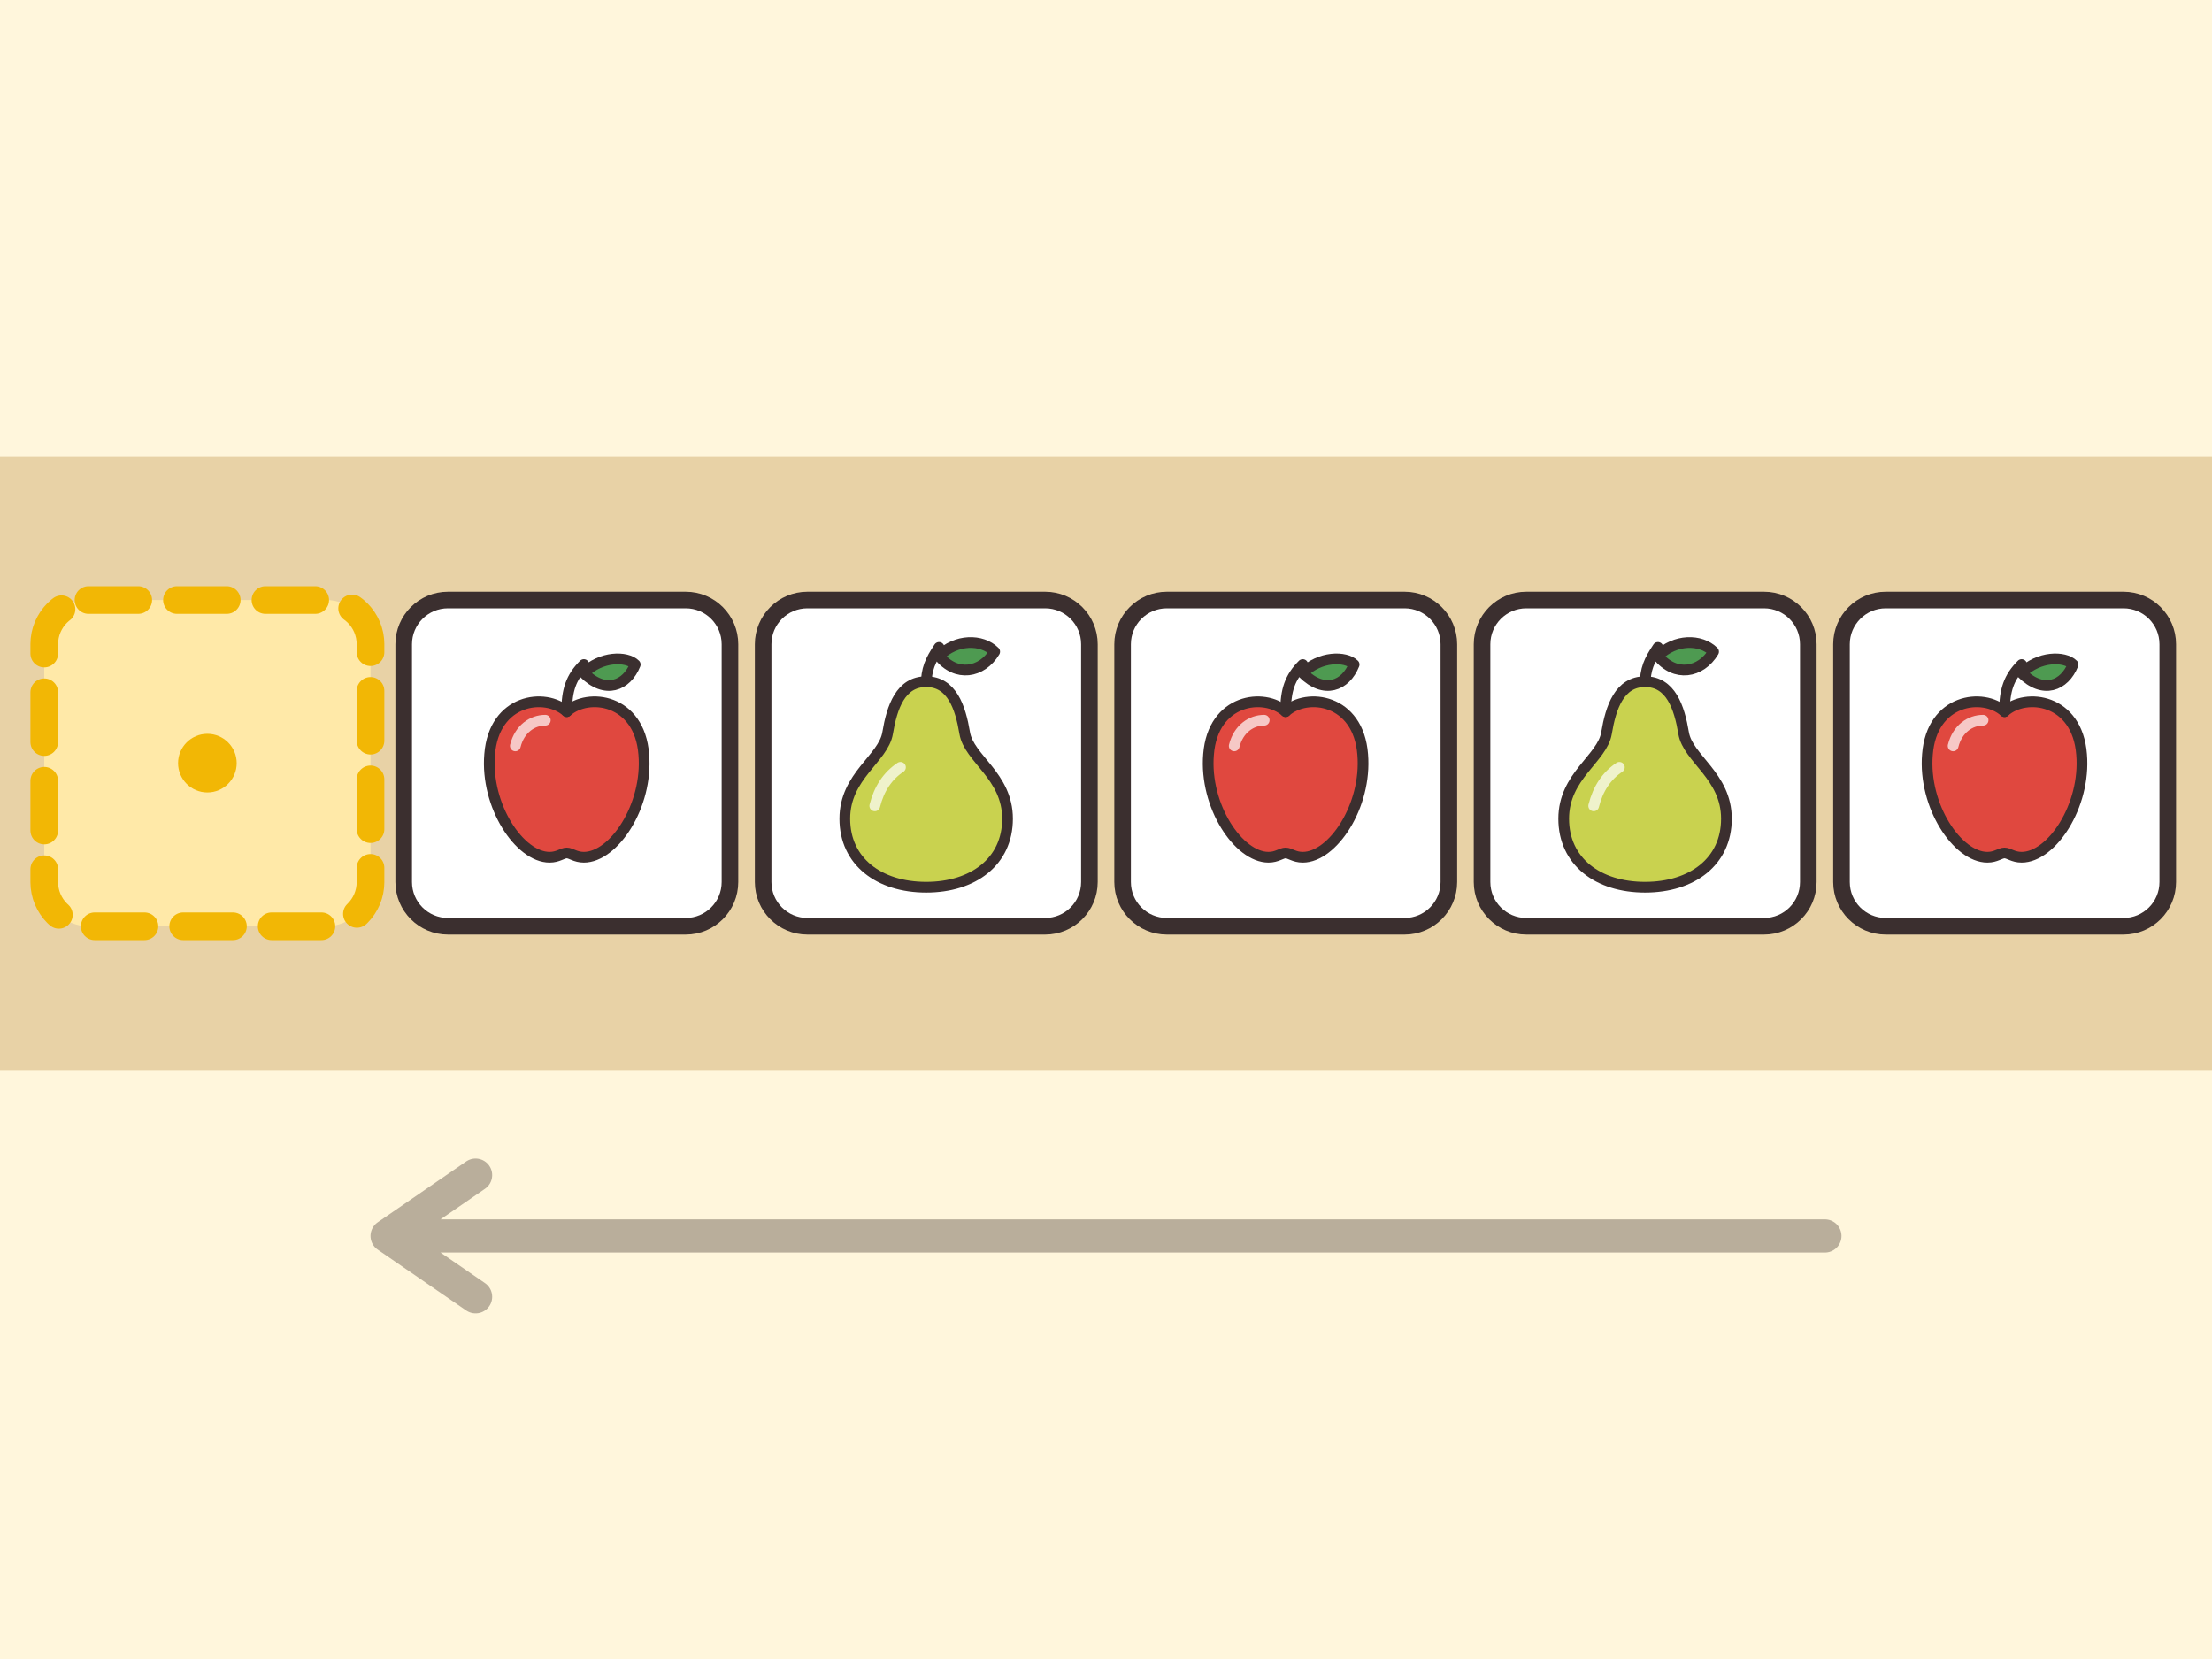
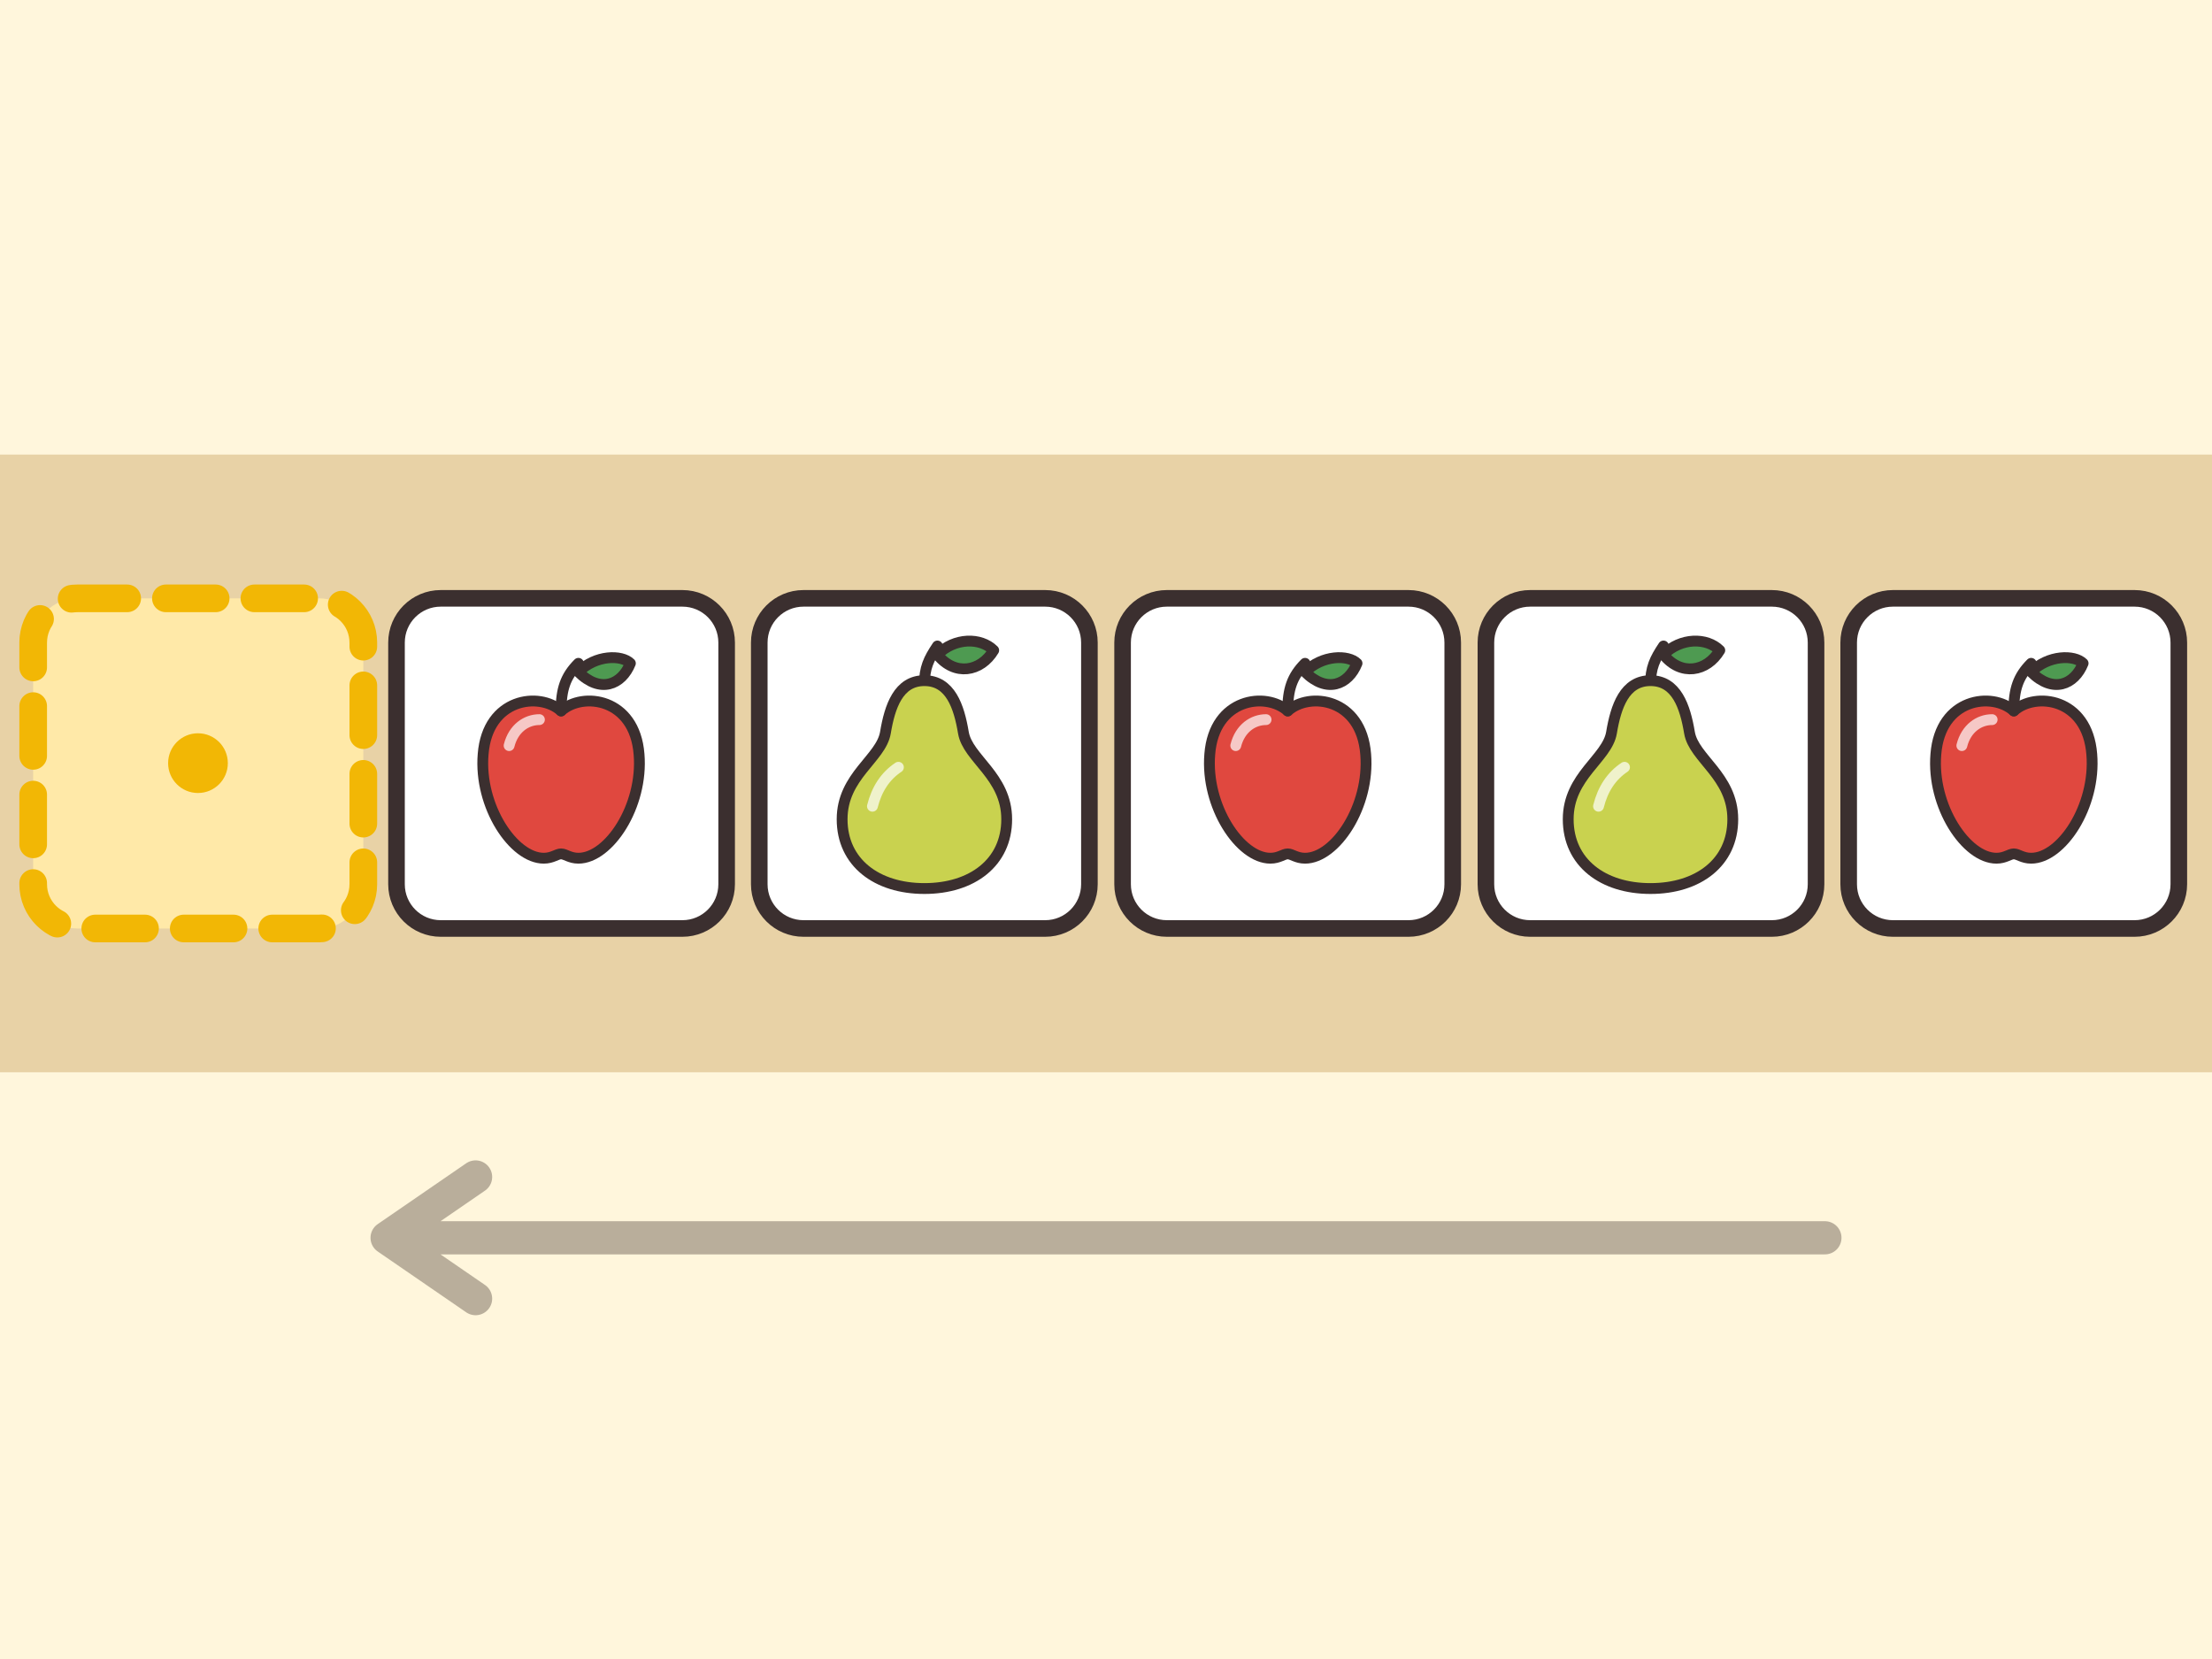
<svg xmlns="http://www.w3.org/2000/svg" viewBox="0 0 400 300">
  <rect width="400" height="300" fill="#fff6dc" />
-   <rect x="0" y="82.5" width="400" height="111.0" fill="#e8d2a6" />
-   <rect x="333.0" y="108.5" width="59.0" height="59.0" rx="8" fill="#ffffff" stroke="#3b2f2f" stroke-width="3" />
-   <g transform="translate(337.7 113.2) scale(0.3872)">
+   <rect x="0" y="82.2" width="400" height="111.7" fill="#e8d2a6" />
+   <rect x="334.3" y="108.2" width="59.7" height="59.7" rx="8" fill="#ffffff" stroke="#3b2f2f" stroke-width="3" />
+   <g transform="translate(339.1 112.9) scale(0.3916)">
    <g stroke="#3b2f2f" stroke-width="5" stroke-linejoin="round" stroke-linecap="round">
      <path d="M64 40c-10-9-34-6-36 20-2 24 14 48 28 48 4 0 6-2 8-2s4 2 8 2c14 0 30-24 28-48-2-26-26-29-36-20z" fill="#e0483f" />
      <path d="M64 40c0-10 2-16 8-22" fill="none" />
      <path d="M72 22c8-8 20-8 24-4-4 10-14 14-24 4z" fill="#4e9a51" />
    </g>
    <path d="M40 56c2-8 8-12 14-12" fill="none" stroke="#fff" stroke-width="5" stroke-linecap="round" opacity=".7" />
  </g>
-   <rect x="268.0" y="108.5" width="59.0" height="59.0" rx="8" fill="#ffffff" stroke="#3b2f2f" stroke-width="3" />
-   <g transform="translate(272.7 113.2) scale(0.3872)">
+   <rect x="268.7" y="108.2" width="59.7" height="59.7" rx="8" fill="#ffffff" stroke="#3b2f2f" stroke-width="3" />
+   <g transform="translate(273.4 112.9) scale(0.3916)">
    <g stroke="#3b2f2f" stroke-width="5" stroke-linejoin="round" stroke-linecap="round">
      <path d="M64 28c0-8 2-12 6-18" fill="none" stroke="#3b2f2f" stroke-width="5" />
      <path d="M70 14c8-8 20-8 26-2c-6 10-18 12-26 2z" fill="#4e9a51" />
      <path d="M64 26c-12 0-16 12-18 24c-2 12-20 20-20 40c0 20 16 32 38 32s38-12 38-32c0-20-18-28-20-40c-2-12-6-24-18-24z" fill="#c9d24f" />
      <path d="M40 84c2-8 6-14 12-18" fill="none" stroke="#fff" stroke-width="5" opacity=".7" />
    </g>
  </g>
-   <rect x="203.0" y="108.5" width="59.0" height="59.0" rx="8" fill="#ffffff" stroke="#3b2f2f" stroke-width="3" />
-   <g transform="translate(207.7 113.2) scale(0.3872)">
+   <rect x="203.0" y="108.2" width="59.7" height="59.7" rx="8" fill="#ffffff" stroke="#3b2f2f" stroke-width="3" />
+   <g transform="translate(207.8 112.9) scale(0.3916)">
    <g stroke="#3b2f2f" stroke-width="5" stroke-linejoin="round" stroke-linecap="round">
      <path d="M64 40c-10-9-34-6-36 20-2 24 14 48 28 48 4 0 6-2 8-2s4 2 8 2c14 0 30-24 28-48-2-26-26-29-36-20z" fill="#e0483f" />
      <path d="M64 40c0-10 2-16 8-22" fill="none" />
      <path d="M72 22c8-8 20-8 24-4-4 10-14 14-24 4z" fill="#4e9a51" />
    </g>
    <path d="M40 56c2-8 8-12 14-12" fill="none" stroke="#fff" stroke-width="5" stroke-linecap="round" opacity=".7" />
  </g>
-   <rect x="138.0" y="108.5" width="59.0" height="59.0" rx="8" fill="#ffffff" stroke="#3b2f2f" stroke-width="3" />
-   <g transform="translate(142.7 113.2) scale(0.3872)">
+   <rect x="137.3" y="108.2" width="59.7" height="59.7" rx="8" fill="#ffffff" stroke="#3b2f2f" stroke-width="3" />
+   <g transform="translate(142.1 112.9) scale(0.3916)">
    <g stroke="#3b2f2f" stroke-width="5" stroke-linejoin="round" stroke-linecap="round">
      <path d="M64 28c0-8 2-12 6-18" fill="none" stroke="#3b2f2f" stroke-width="5" />
      <path d="M70 14c8-8 20-8 26-2c-6 10-18 12-26 2z" fill="#4e9a51" />
      <path d="M64 26c-12 0-16 12-18 24c-2 12-20 20-20 40c0 20 16 32 38 32s38-12 38-32c0-20-18-28-20-40c-2-12-6-24-18-24z" fill="#c9d24f" />
      <path d="M40 84c2-8 6-14 12-18" fill="none" stroke="#fff" stroke-width="5" opacity=".7" />
    </g>
  </g>
-   <rect x="73.0" y="108.5" width="59.0" height="59.0" rx="8" fill="#ffffff" stroke="#3b2f2f" stroke-width="3" />
-   <g transform="translate(77.7 113.2) scale(0.3872)">
+   <rect x="71.7" y="108.2" width="59.7" height="59.7" rx="8" fill="#ffffff" stroke="#3b2f2f" stroke-width="3" />
+   <g transform="translate(76.4 112.9) scale(0.3916)">
    <g stroke="#3b2f2f" stroke-width="5" stroke-linejoin="round" stroke-linecap="round">
      <path d="M64 40c-10-9-34-6-36 20-2 24 14 48 28 48 4 0 6-2 8-2s4 2 8 2c14 0 30-24 28-48-2-26-26-29-36-20z" fill="#e0483f" />
      <path d="M64 40c0-10 2-16 8-22" fill="none" />
      <path d="M72 22c8-8 20-8 24-4-4 10-14 14-24 4z" fill="#4e9a51" />
    </g>
    <path d="M40 56c2-8 8-12 14-12" fill="none" stroke="#fff" stroke-width="5" stroke-linecap="round" opacity=".7" />
  </g>
-   <rect x="8.0" y="108.5" width="59.0" height="59.0" rx="8" fill="#ffe9a8" stroke="#f2b705" stroke-width="5" stroke-dasharray="9 7" stroke-linecap="round" />
-   <circle cx="37.5" cy="138.0" r="5.3" fill="#f2b705" />
-   <path d="M330 223.5H70M86 212.5L70 223.5L86 234.5" fill="none" stroke="#b9ae9b" stroke-width="6" stroke-linecap="round" stroke-linejoin="round" />
+   <rect x="6.0" y="108.2" width="59.7" height="59.7" rx="8" fill="#ffe9a8" stroke="#f2b705" stroke-width="5" stroke-dasharray="9 7" stroke-linecap="round" />
+   <circle cx="35.8" cy="138.0" r="5.4" fill="#f2b705" />
+   <path d="M330 223.833H70M86 212.833L70 223.833L86 234.833" fill="none" stroke="#b9ae9b" stroke-width="6" stroke-linecap="round" stroke-linejoin="round" />
</svg>
